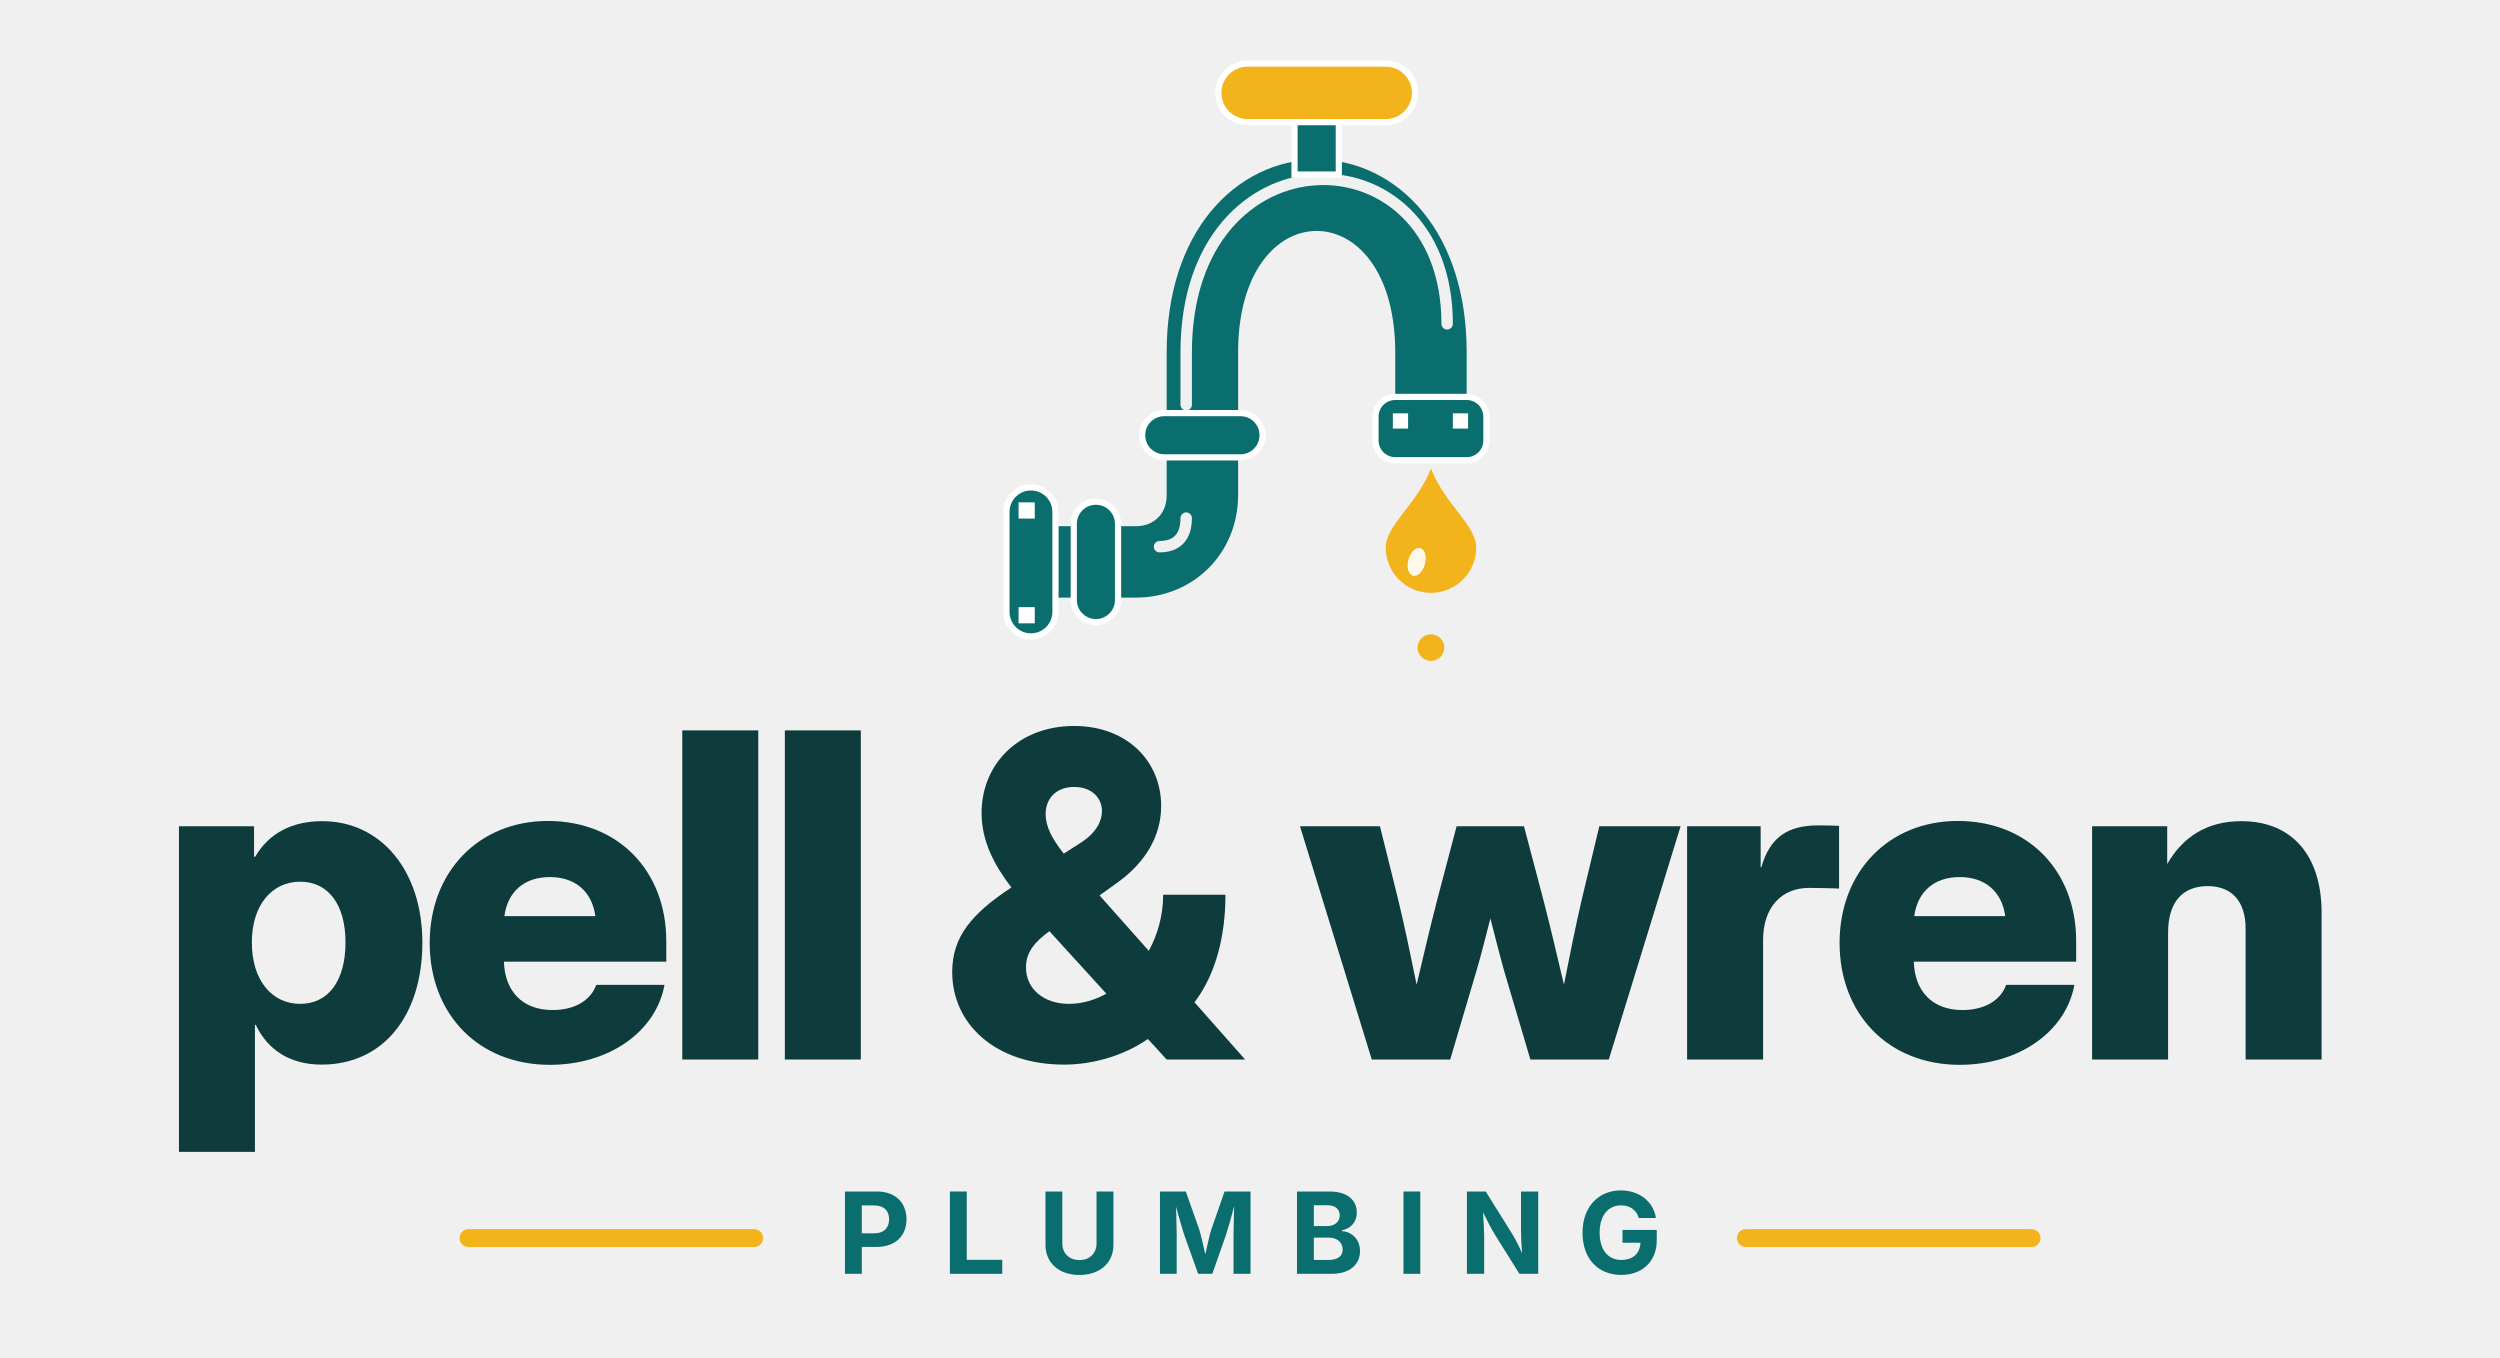
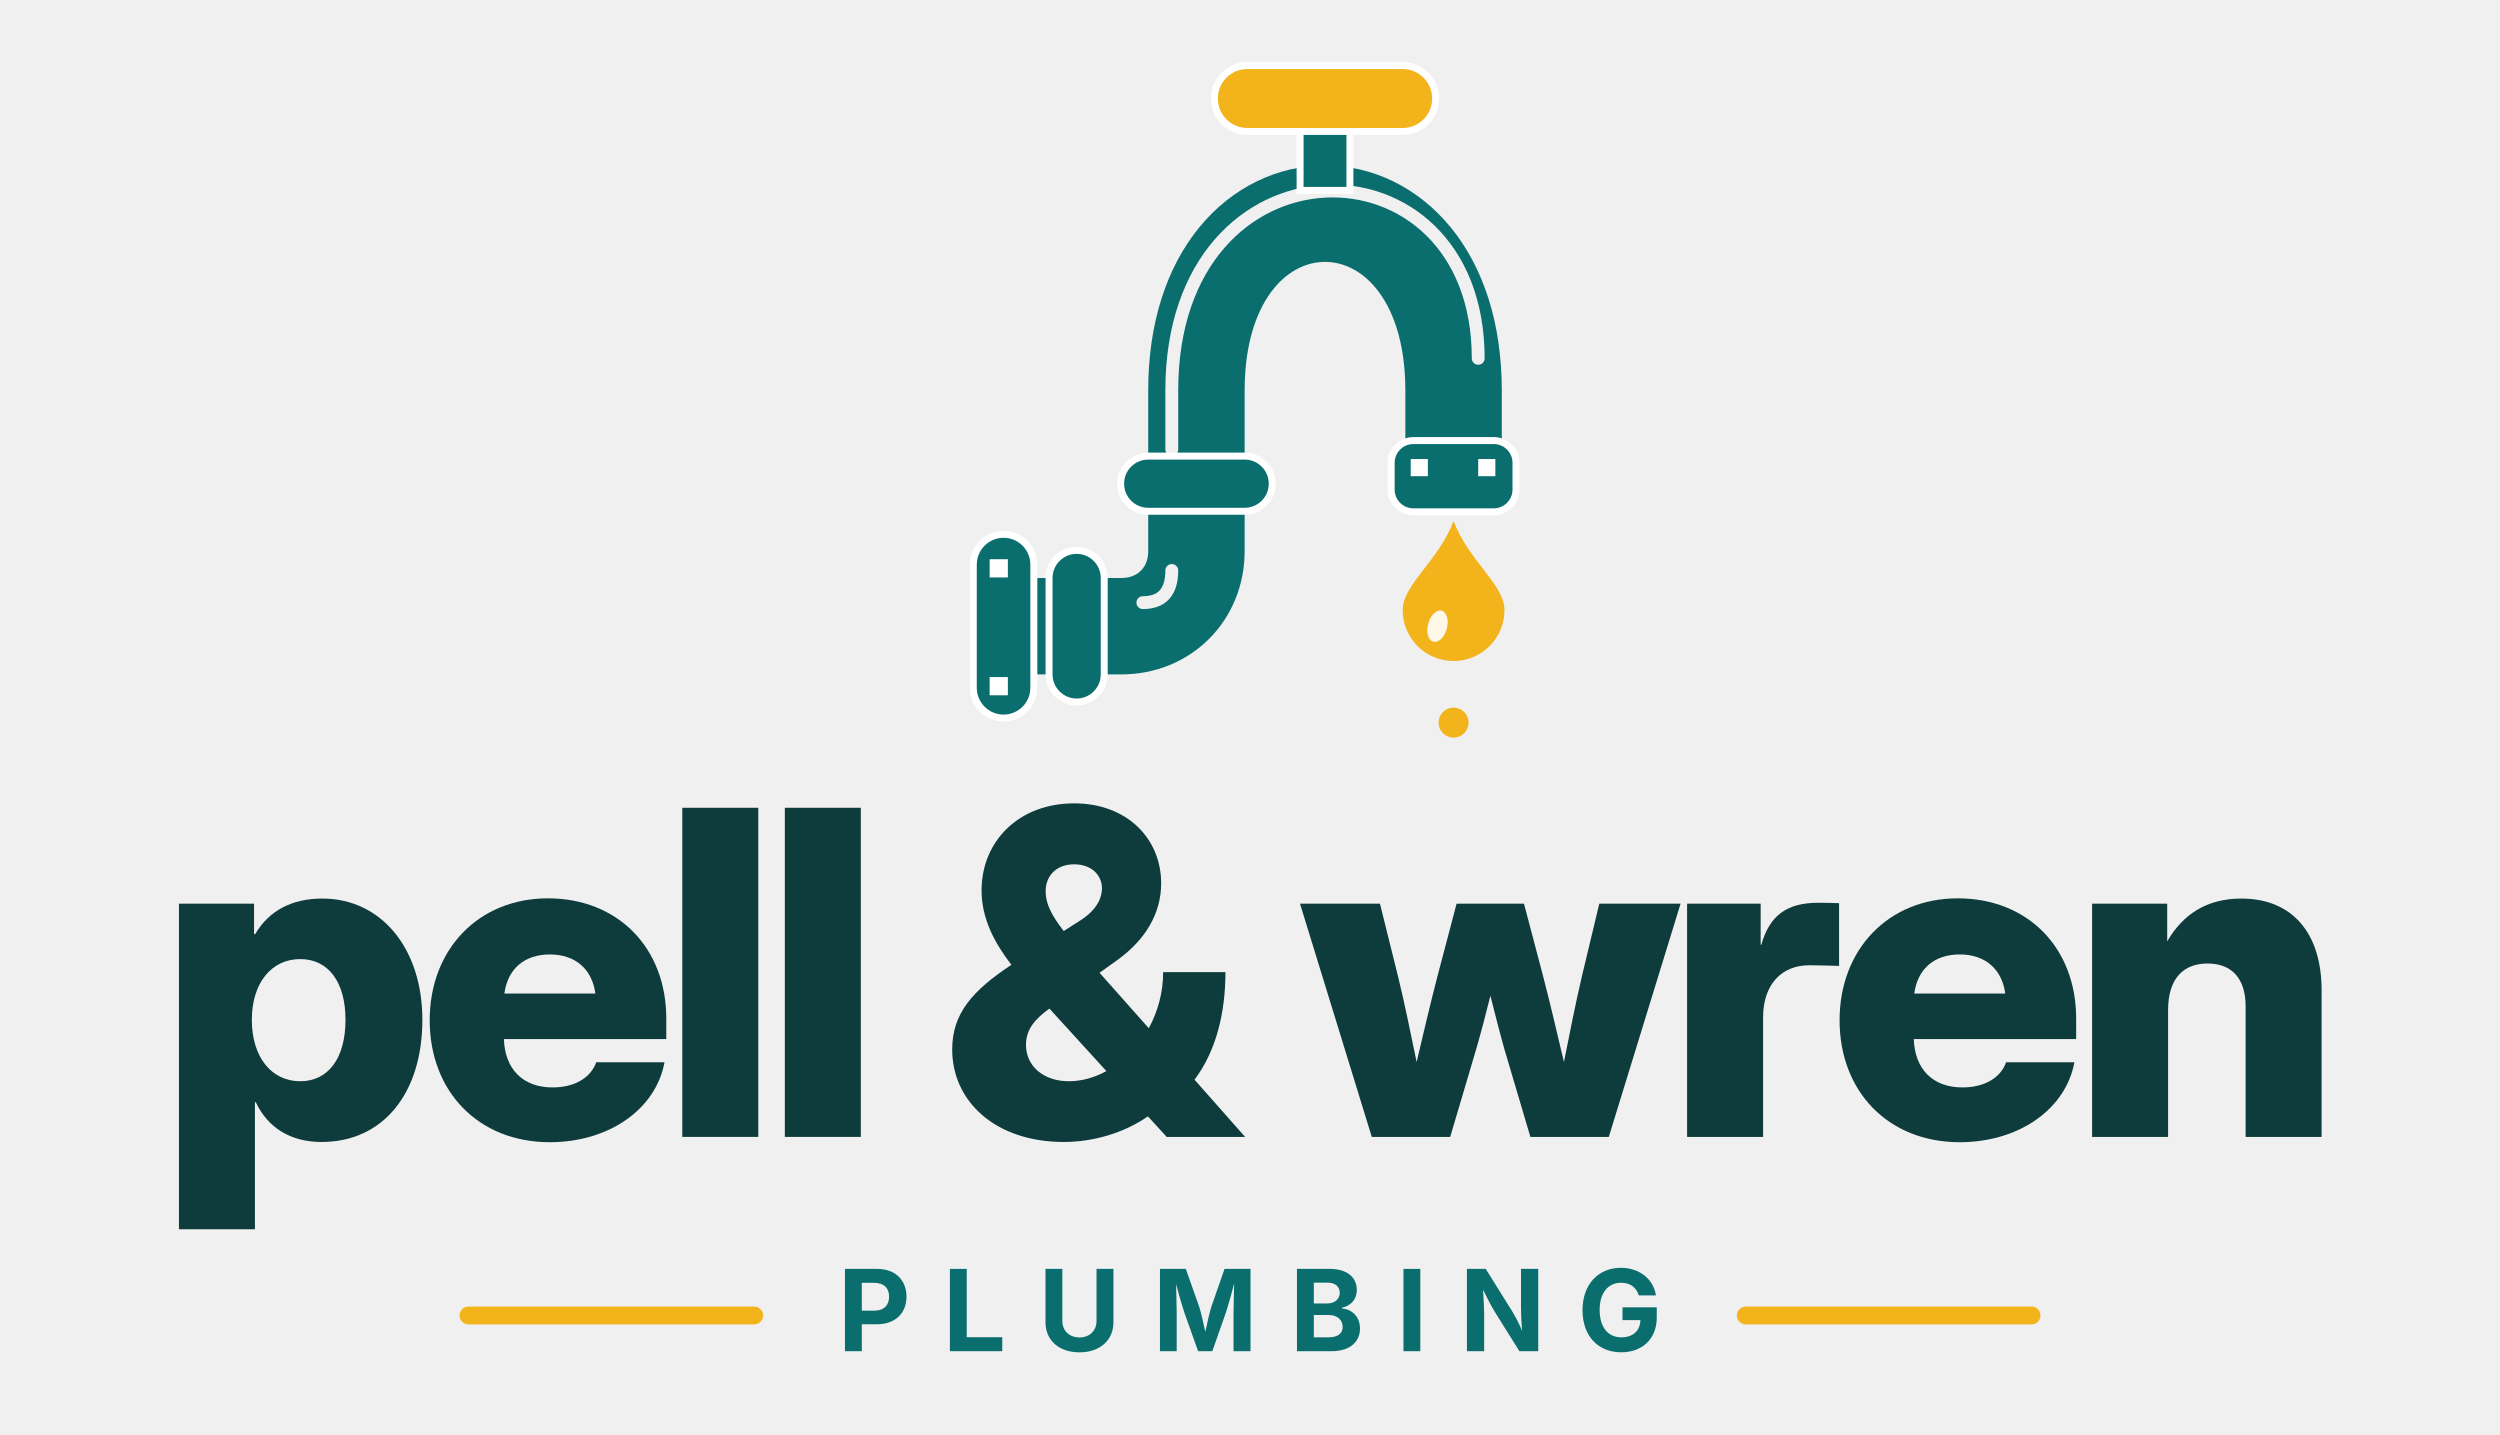
- <svg xmlns="http://www.w3.org/2000/svg" viewBox="0 0 420 228" role="img" aria-label="Pell &amp; Wren Plumbing" width="420">
-   <g transform="translate(170.0 17.6) scale(0.8)">
-     <mask id="mls" maskUnits="userSpaceOnUse" x="-20" y="-30" width="160" height="170">
+ <svg xmlns="http://www.w3.org/2000/svg" viewBox="0 0 420 241" role="img" aria-label="Pell &amp; Wren Plumbing">
+   <g transform="translate(165.0 18.8) scale(0.9)">
+     <mask id="mf1" maskUnits="userSpaceOnUse" x="-20" y="-30" width="160" height="170">
      <rect x="-20" y="-30" width="160" height="170" fill="#fff" />
-       <path d="M36.6 63V52C36.6 4.6 91.4 4.6 91.4 46" fill="none" stroke="#000" stroke-width="2.4" stroke-linecap="round" />
-       <path d="M31 92.8c3.6 0 5.6-2 5.6-6" fill="none" stroke="#000" stroke-width="2.4" stroke-linecap="round" />
+       <path d="M35.4 63V52C35.4 3.4 92.6 3.4 92.6 46" fill="none" stroke="#000" stroke-width="2.4" stroke-linecap="round" />
+       <path d="M30 91.6c3.6 0 5.4-2 5.4-6" fill="none" stroke="#000" stroke-width="2.4" stroke-linecap="round" />
    </mask>
-     <g mask="url(#mls)">
-       <path d="M4 96L26 96C34 96 40 90 40 82L40 52C40 8 88 8 88 52L88 66" fill="none" stroke="#0B6E6E" stroke-width="15" stroke-linejoin="round" />
+     <g mask="url(#mf1)">
+       <path d="M4 96L26 96C34 96 40 90 40 82L40 52C40 8 88 8 88 52L88 66" fill="none" stroke="#0B6E6E" stroke-width="18" stroke-linejoin="round" />
    </g>
-     <rect x="-4.5" y="-15.0" width="9" height="30" rx="4.5" fill="#0B6E6E" stroke="#fff" stroke-width="2.6" paint-order="stroke" transform="translate(4.00 96.00) rotate(0.00)" />
-     <rect x="-4.0" y="-12.0" width="8" height="24" rx="4.0" fill="#0B6E6E" stroke="#fff" stroke-width="2.6" paint-order="stroke" transform="translate(17.64 96.00) rotate(0.00)" />
-     <rect x="-4.0" y="-12.0" width="8" height="24" rx="4.0" fill="#0B6E6E" stroke="#fff" stroke-width="2.6" paint-order="stroke" transform="translate(40.00 69.40) rotate(-90.00)" />
+     <rect x="-5.0" y="-16.5" width="10" height="33" rx="5.0" fill="#0B6E6E" stroke="#fff" stroke-width="2.6" paint-order="stroke" transform="translate(4.00 96.00) rotate(0.00)" />
+     <rect x="-4.5" y="-13.5" width="9" height="27" rx="4.5" fill="#0B6E6E" stroke="#fff" stroke-width="2.6" paint-order="stroke" transform="translate(17.64 96.00) rotate(0.00)" />
+     <rect x="-4.5" y="-13.5" width="9" height="27" rx="4.5" fill="#0B6E6E" stroke="#fff" stroke-width="2.6" paint-order="stroke" transform="translate(40.00 69.40) rotate(-90.00)" />
    <rect x="60" y="0" width="8" height="14" fill="#0B6E6E" stroke="#fff" stroke-width="2.6" paint-order="stroke" />
    <rect x="44" y="-8" width="40" height="11" rx="5.5" fill="#F2B31B" stroke="#fff" stroke-width="2.6" paint-order="stroke" />
    <rect x="77" y="62" width="22" height="12" rx="3.5" fill="#0B6E6E" stroke="#fff" stroke-width="2.6" paint-order="stroke" />
    <rect x="1.4" y="83.5" width="3.4" height="3.4" fill="#fff" />
    <rect x="1.4" y="105.5" width="3.4" height="3.4" fill="#fff" />
    <rect x="80" y="64.8" width="3.2" height="3.2" fill="#fff" />
    <rect x="92.6" y="64.8" width="3.2" height="3.2" fill="#fff" />
    <path transform="translate(88 93) rotate(0)" d="M0 -16.62C2.85 -9.14 9.50 -4.75 9.50 0a9.5 9.5 0 0 1 -19.0 0C-9.50 -4.75 -2.85 -9.14 0 -16.62Z" fill="#F2B31B" />
    <ellipse cx="85" cy="96" rx="1.8" ry="3" fill="#fff" opacity=".9" transform="rotate(15 85 96)" />
    <circle cx="88" cy="114" r="2.8" fill="#F2B31B" />
  </g>
-   <g transform="translate(26.5 178.0)">
+   <g transform="translate(26.5 191.0)">
    <g fill="#0E3B3B">
      <path transform="translate(0.00 0) scale(0.03711 -0.03711)" d="M96 -418H440V157H444C499 40 603 -23 742 -23C1019 -23 1198 196 1198 530C1198 853 1012 1079 745 1079C608 1079 504 1025 441 918H436V1056H96ZM645 252C515 252 426 361 426 530C426 697 515 805 645 805C772 805 850 702 850 530C850 356 772 252 645 252Z" />
      <path transform="translate(43.76 0) scale(0.03711 -0.03711)" d="M596 -24C863 -24 1076 125 1115 338H806C781 268 709 224 608 224C472 224 392 309 388 443H1123V536C1123 856 904 1080 587 1080C274 1080 52 850 52 528C52 206 272 -24 596 -24ZM390 649C405 760 480 826 596 826C711 826 787 760 802 649Z" />
      <path transform="translate(84.56 0) scale(0.03711 -0.03711)" d="M440 1490H96V0H440Z" />
      <path transform="translate(101.79 0) scale(0.03711 -0.03711)" d="M440 1490H96V0H440Z" />
      <path transform="translate(131.54 0) scale(0.03711 -0.03711)" d="M558 -23C687 -23 827 16 938 93L1023 0H1378L1149 259C1247 389 1289 562 1289 746H1007C1007 652 982 566 942 492L719 743L800 801C929 894 998 1014 998 1148C998 1349 845 1510 604 1510C353 1510 185 1338 185 1116C185 988 243 879 320 779C143 662 52 558 52 396C52 161 247 -23 558 -23ZM750 298C696 268 637 252 580 252C467 252 386 319 386 417C386 488 428 534 492 581ZM557 932C503 1001 475 1055 475 1111C475 1186 527 1234 604 1234C685 1234 730 1183 730 1125C730 1081 706 1028 635 982Z" />
      <path transform="translate(191.75 0) scale(0.03711 -0.03711)" d="M329 0H684L801 395C824 473 845 556 866 639C887 556 908 473 930 395L1047 0H1402L1727 1056H1359L1280 726C1251 602 1225 470 1199 339C1168 470 1137 603 1105 726L1018 1056H713L626 726C594 603 563 470 532 339C505 470 478 603 448 726L366 1056H4Z" />
      <path transform="translate(253.37 0) scale(0.03711 -0.03711)" d="M96 0H440V541C440 691 525 777 648 777C698 777 759 775 784 774V1058C756 1059 727 1060 690 1060C549 1060 470 1004 432 870H429V1056H96Z" />
      <path transform="translate(280.62 0) scale(0.03711 -0.03711)" d="M596 -24C863 -24 1076 125 1115 338H806C781 268 709 224 608 224C472 224 392 309 388 443H1123V536C1123 856 904 1080 587 1080C274 1080 52 850 52 528C52 206 272 -24 596 -24ZM390 649C405 760 480 826 596 826C711 826 787 760 802 649Z" />
      <path transform="translate(321.41 0) scale(0.03711 -0.03711)" d="M440 574C440 718 510 785 619 785C728 785 791 717 791 592V0H1135V664C1135 924 1001 1079 772 1079C613 1079 506 1006 436 885V1056H96V0H440Z" />
    </g>
  </g>
-   <g transform="translate(140.7 214.0)">
+   <g transform="translate(140.7 227.0)">
    <g fill="#0B6E6E">
      <path transform="translate(0.00 0) scale(0.00928 -0.00928)" d="M135 0H440V487H709C1052 487 1249 692 1249 987C1249 1280 1055 1490 716 1490H135ZM440 733V1238H659C846 1238 934 1137 934 987C934 837 846 733 660 733Z" />
      <path transform="translate(17.63 0) scale(0.00928 -0.00928)" d="M135 0H1083V253H440V1490H135Z" />
      <path transform="translate(33.69 0) scale(0.00928 -0.00928)" d="M750 -21C1118 -21 1365 197 1365 523V1490H1059V548C1059 374 937 249 750 249C563 249 440 374 440 548V1490H135V523C135 197 379 -21 750 -21Z" />
      <path transform="translate(52.92 0) scale(0.00928 -0.00928)" d="M135 0H438V703C438 815 430 1034 427 1215C480 1015 540 806 575 703L826 0H1083L1330 703C1365 809 1428 1026 1478 1227C1475 1039 1467 815 1467 703V0H1774V1490H1304L1066 806C1036 711 990 512 956 351C921 513 875 712 845 806L603 1490H135Z" />
      <path transform="translate(75.94 0) scale(0.00928 -0.00928)" d="M135 0H764C1100 0 1276 175 1276 411C1276 632 1118 764 950 772V787C1103 821 1218 930 1218 1107C1218 1330 1053 1490 726 1490H135ZM440 251V655H712C865 655 962 565 962 440C962 327 883 251 704 251ZM440 864V1241H687C830 1241 909 1167 909 1058C909 938 812 864 681 864Z" />
      <path transform="translate(93.83 0) scale(0.00928 -0.00928)" d="M440 1490H135V0H440Z" />
      <path transform="translate(104.49 0) scale(0.00928 -0.00928)" d="M135 0H447V685C447 773 438 933 427 1113C519 927 574 818 657 684L1085 0H1426V1490H1114V775C1114 677 1122 517 1133 371C1068 526 1005 639 946 736L475 1490H135Z" />
      <path transform="translate(124.29 0) scale(0.00928 -0.00928)" d="M795 -20C1169 -20 1438 217 1438 608V794H818V562H1142C1137 371 1009 251 797 251C558 251 404 430 404 746C404 1062 563 1239 793 1239C959 1239 1071 1152 1113 1010H1423C1381 1304 1123 1510 788 1510C396 1510 94 1226 94 743C94 272 377 -20 795 -20Z" />
    </g>
  </g>
-   <path d="M78.7 208.0H126.7M293.3 208.0H341.3" stroke="#F2B31B" stroke-width="3" stroke-linecap="round" />
+   <path d="M78.7 221.0H126.7M293.3 221.0H341.3" stroke="#F2B31B" stroke-width="3" stroke-linecap="round" />
</svg>
